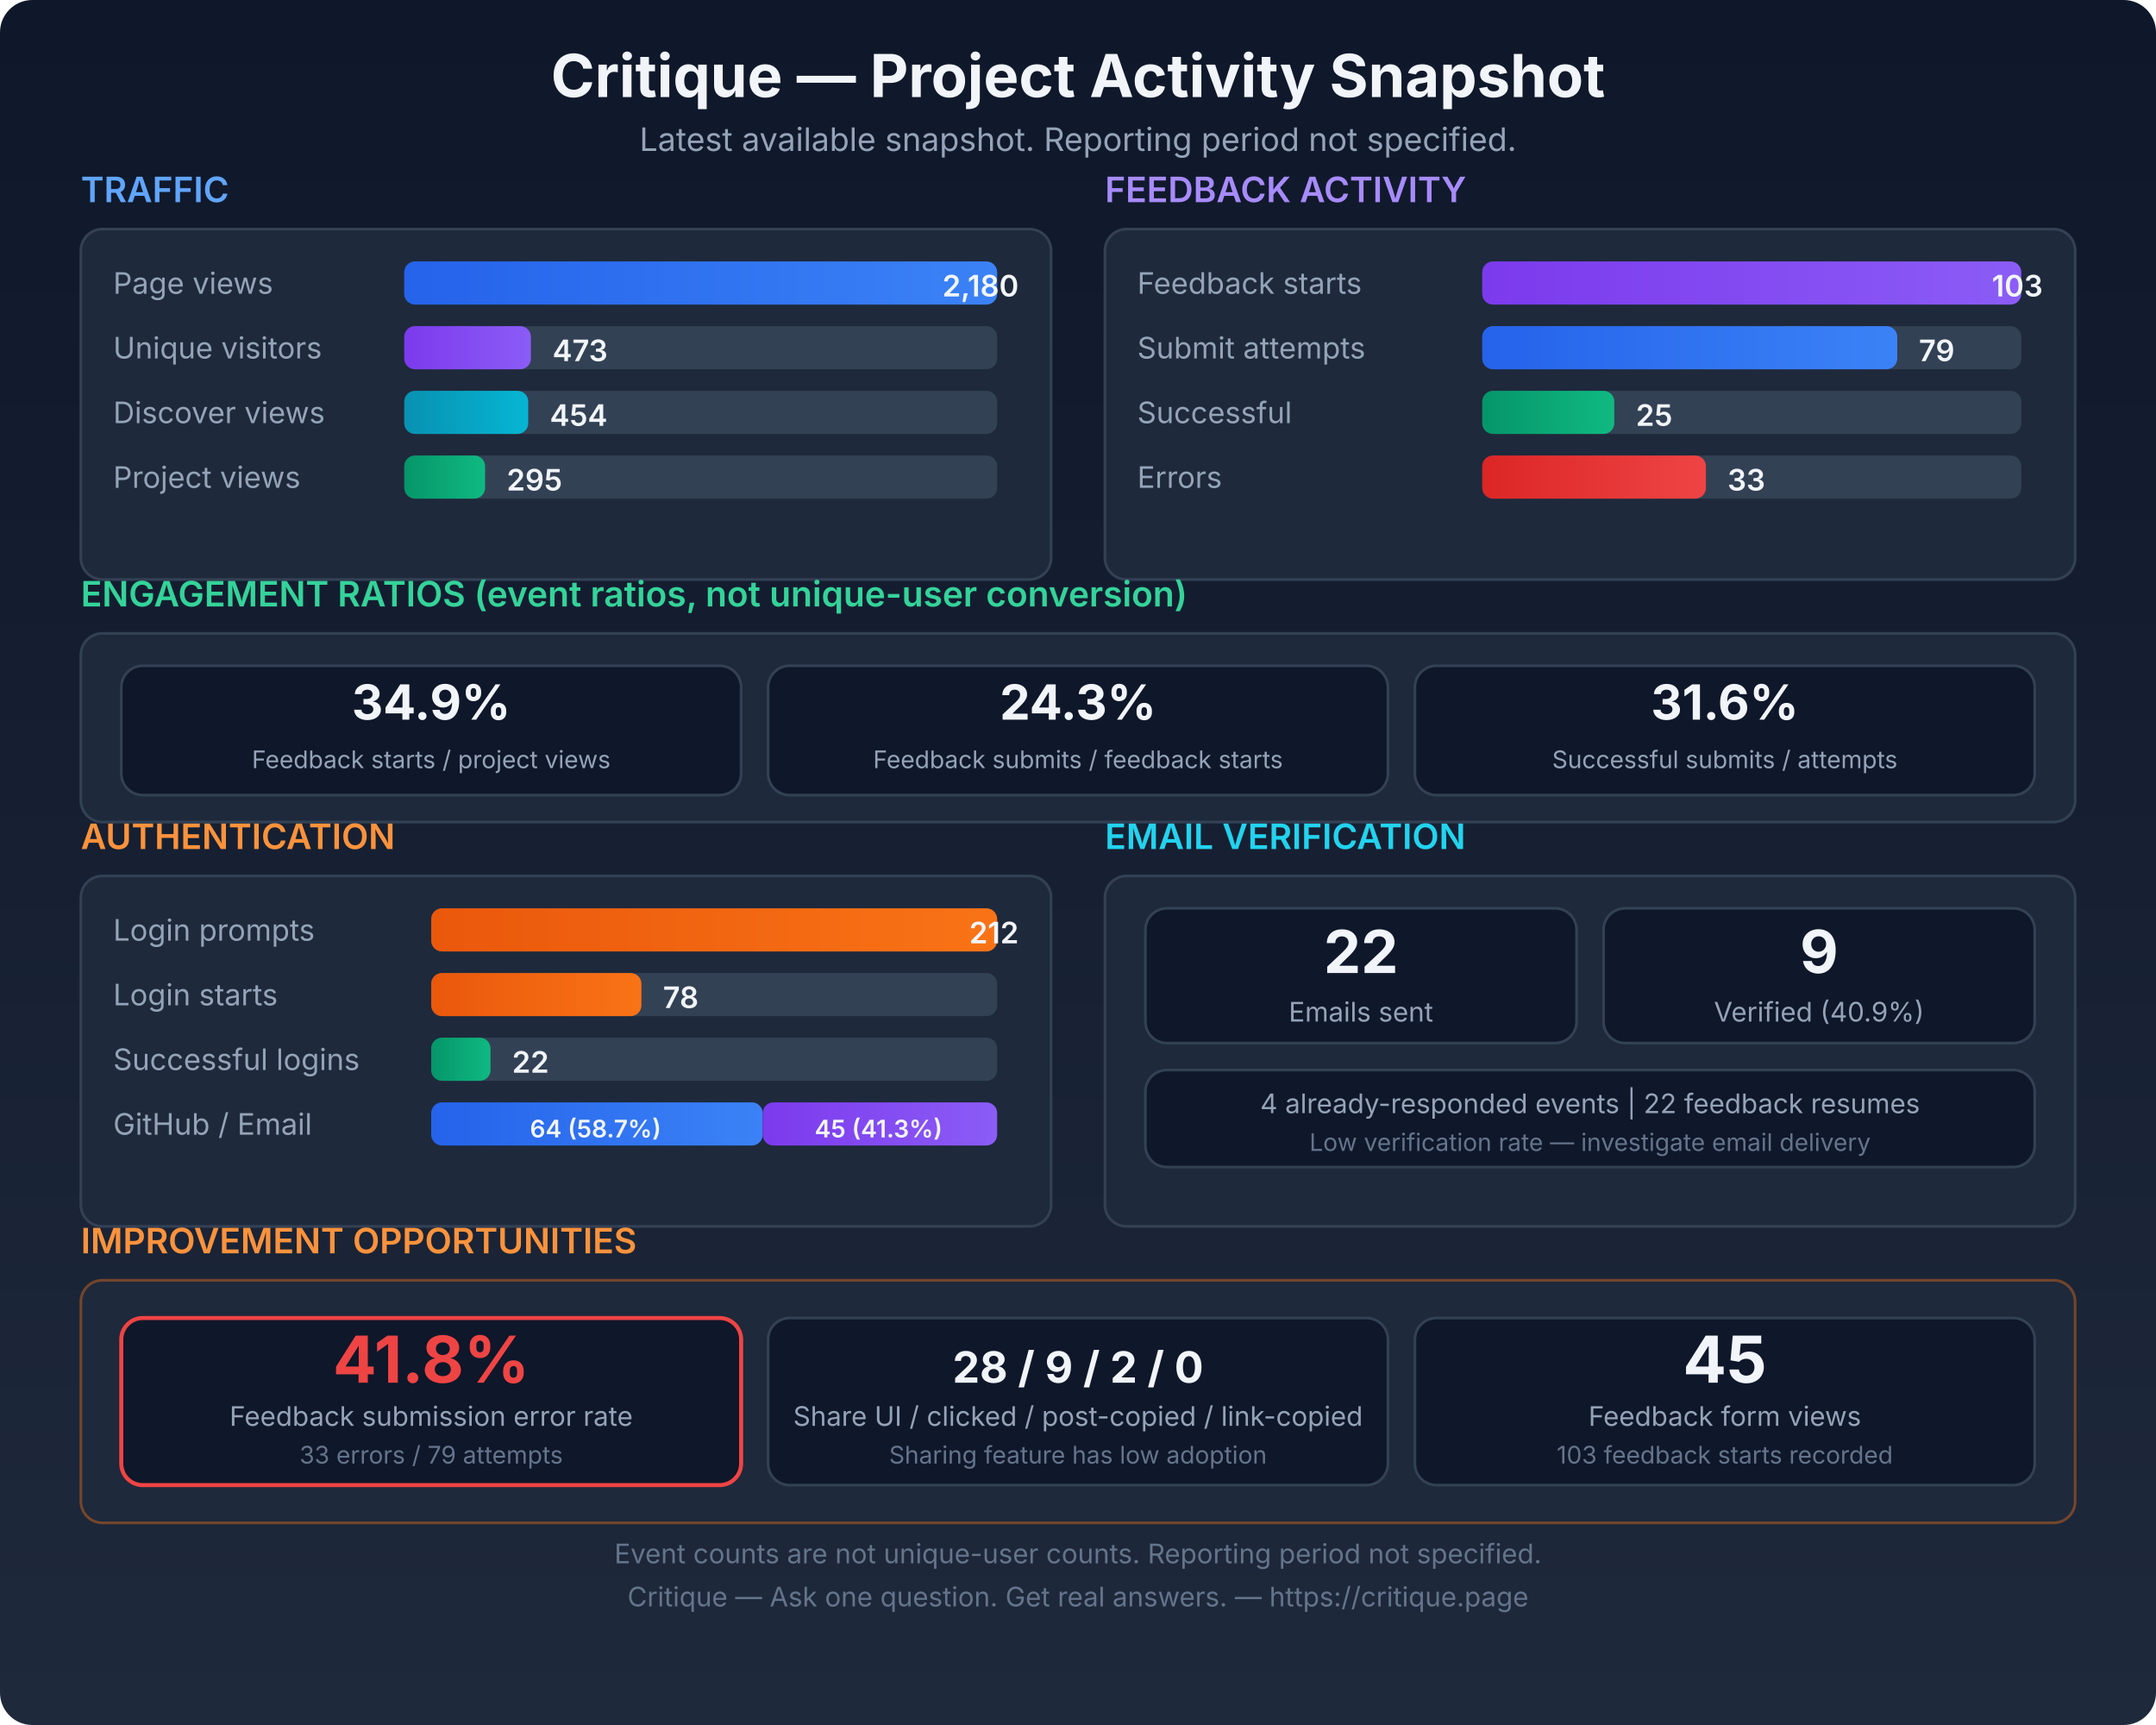
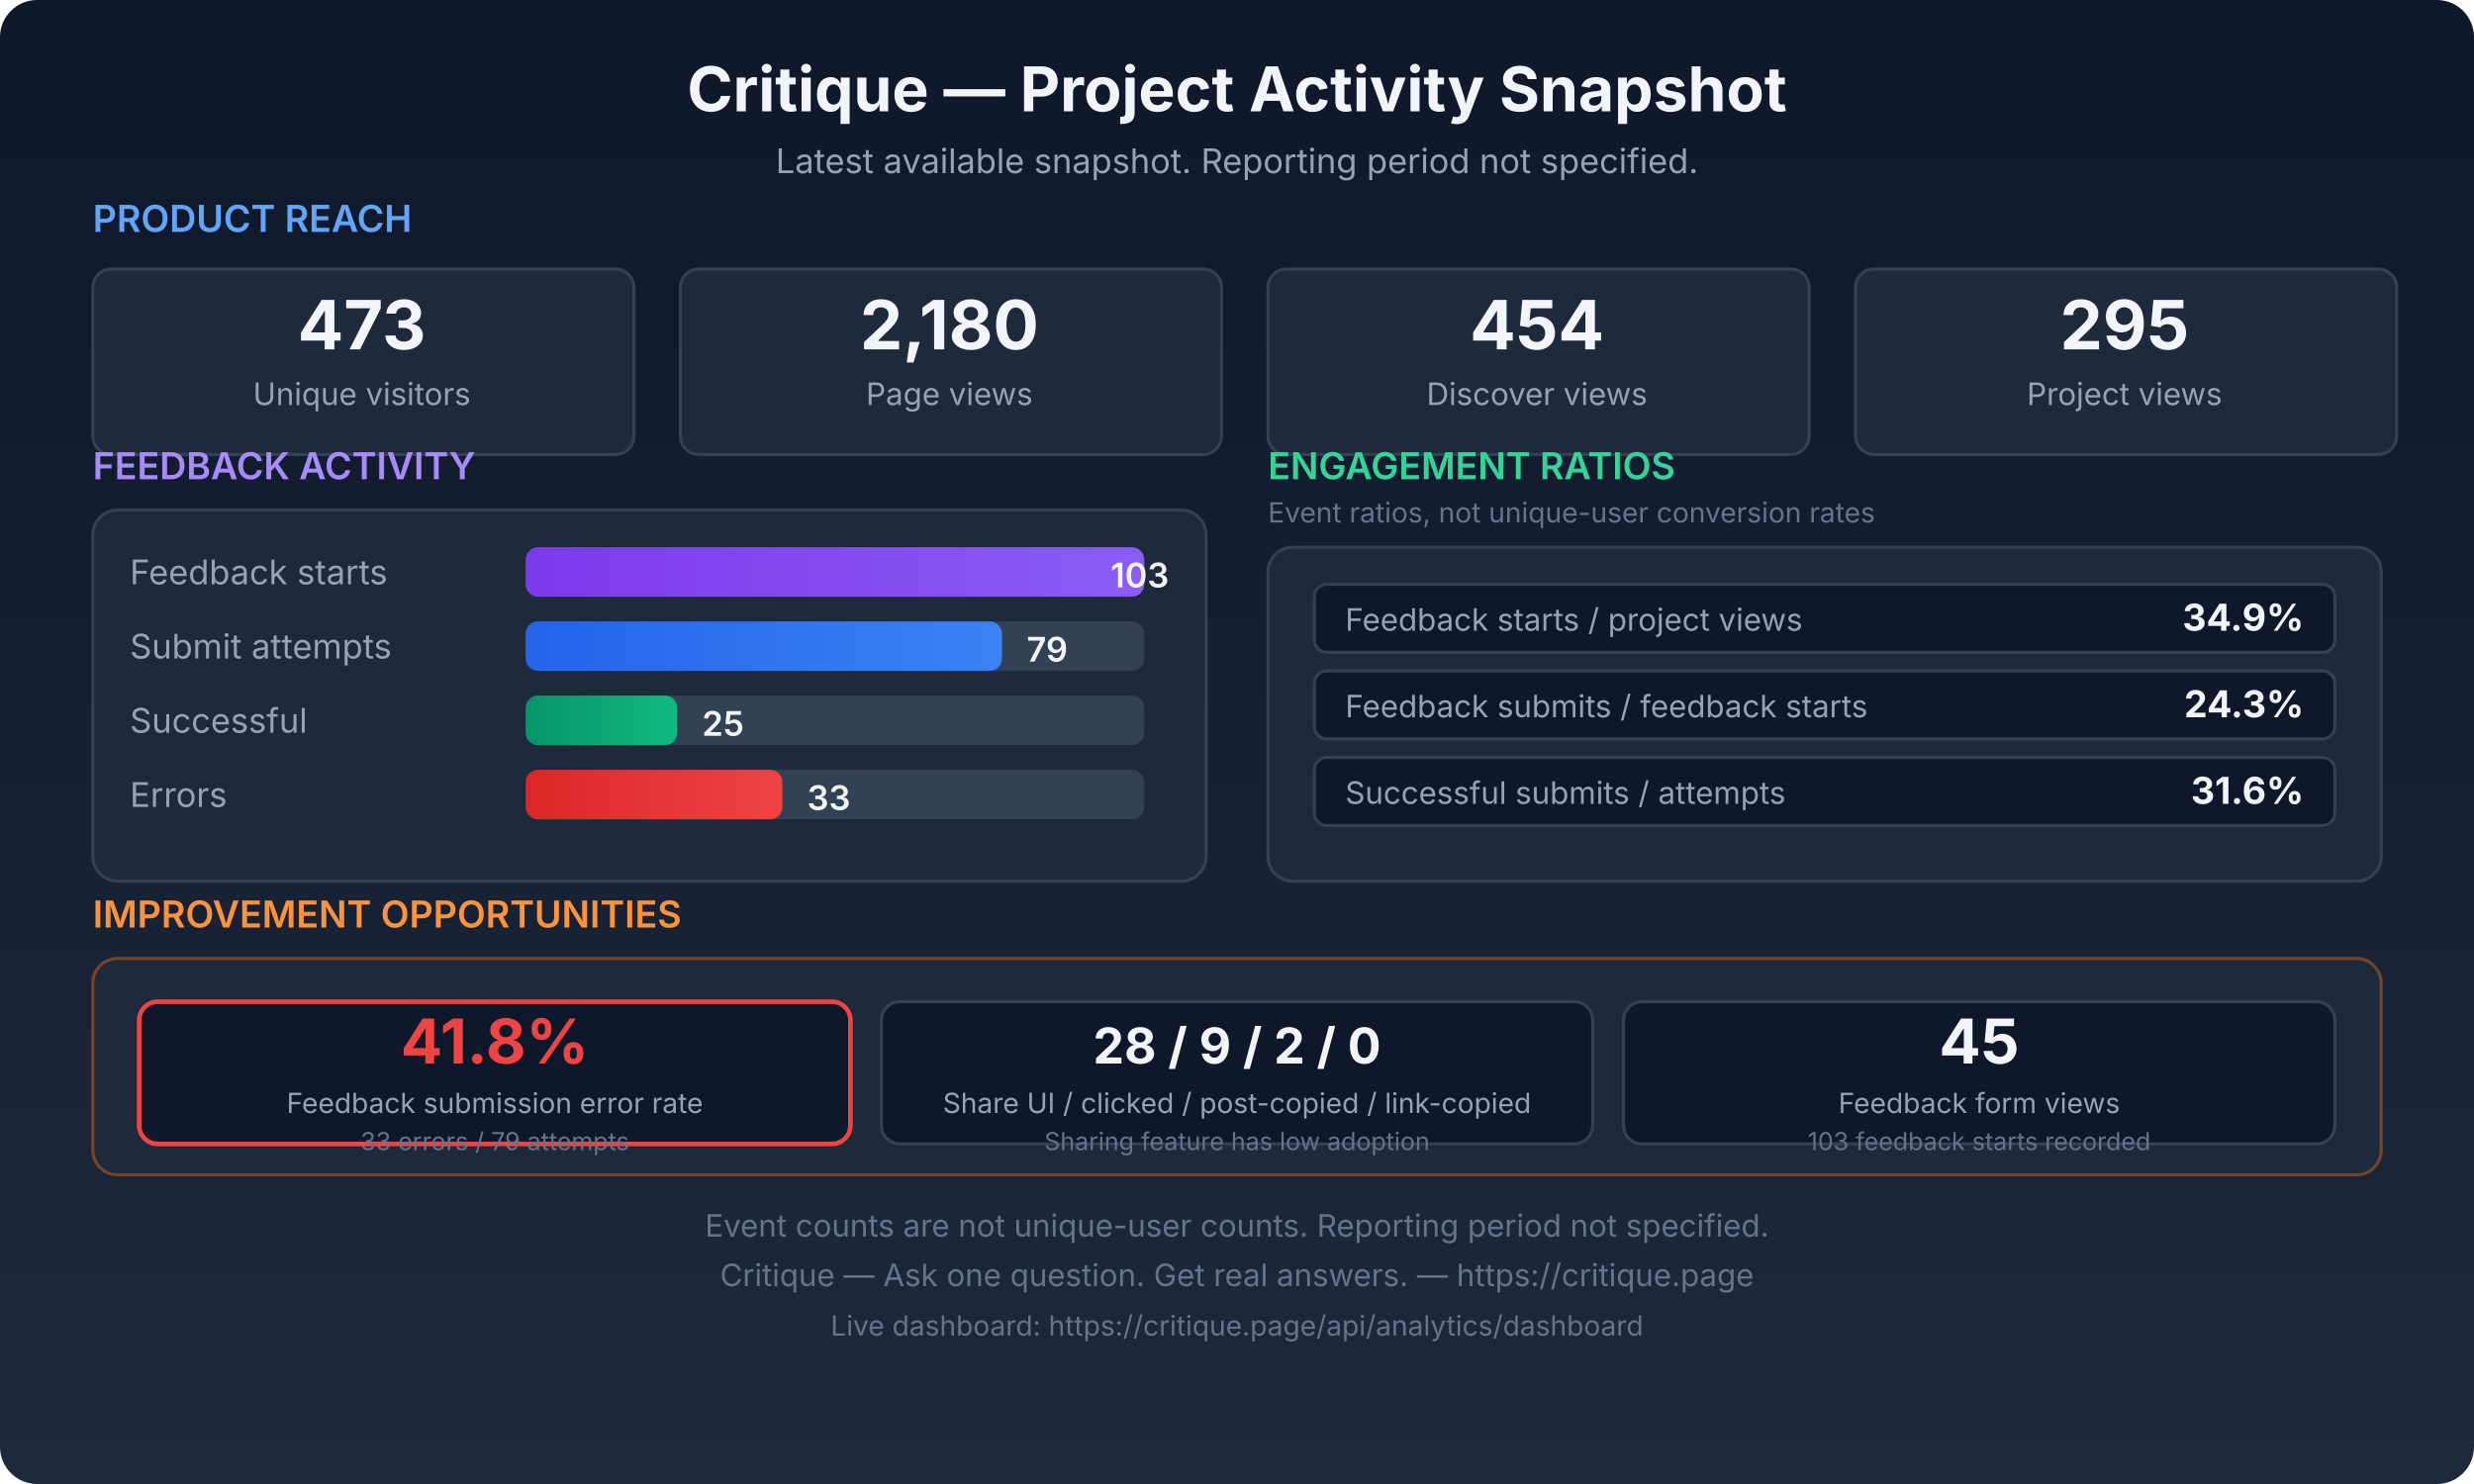
- <svg xmlns="http://www.w3.org/2000/svg" viewBox="0 0 800 640" width="800" height="640" role="img" aria-labelledby="title desc">
+ <svg xmlns="http://www.w3.org/2000/svg" viewBox="0 0 800 480" width="800" height="480" role="img" aria-labelledby="title desc">
  <defs>
    <linearGradient id="bgGrad" x1="0" y1="0" x2="0" y2="1">
      <stop offset="0%" stop-color="#0f172a" />
      <stop offset="100%" stop-color="#1e293b" />
    </linearGradient>
    <linearGradient id="blueBar" x1="0" y1="0" x2="1" y2="0">
      <stop offset="0%" stop-color="#2563eb" />
      <stop offset="100%" stop-color="#3b82f6" />
    </linearGradient>
    <linearGradient id="purpleBar" x1="0" y1="0" x2="1" y2="0">
      <stop offset="0%" stop-color="#7c3aed" />
      <stop offset="100%" stop-color="#8b5cf6" />
    </linearGradient>
    <linearGradient id="greenBar" x1="0" y1="0" x2="1" y2="0">
      <stop offset="0%" stop-color="#059669" />
      <stop offset="100%" stop-color="#10b981" />
    </linearGradient>
-     <linearGradient id="orangeBar" x1="0" y1="0" x2="1" y2="0">
-       <stop offset="0%" stop-color="#ea580c" />
-       <stop offset="100%" stop-color="#f97316" />
-     </linearGradient>
    <linearGradient id="redBar" x1="0" y1="0" x2="1" y2="0">
      <stop offset="0%" stop-color="#dc2626" />
      <stop offset="100%" stop-color="#ef4444" />
    </linearGradient>
    <linearGradient id="cyanBar" x1="0" y1="0" x2="1" y2="0">
      <stop offset="0%" stop-color="#0891b2" />
      <stop offset="100%" stop-color="#06b6d4" />
    </linearGradient>
  </defs>
-   <rect width="800" height="640" fill="url(#bgGrad)" rx="12" />
-   <text x="400" y="36" text-anchor="middle" fill="#f1f5f9" font-size="22" font-weight="700" font-family="system-ui, -apple-system, sans-serif">Critique — Project Activity Snapshot</text>
-   <text x="400" y="56" text-anchor="middle" fill="#94a3b8" font-size="12" font-family="system-ui, -apple-system, sans-serif">Latest available snapshot. Reporting period not specified.</text>
+   <rect width="800" height="480" fill="url(#bgGrad)" rx="12" />
+   <text x="400" y="36" text-anchor="middle" fill="#f1f5f9" font-size="20" font-weight="700" font-family="system-ui, -apple-system, sans-serif">Critique — Project Activity Snapshot</text>
+   <text x="400" y="56" text-anchor="middle" fill="#94a3b8" font-size="11" font-family="system-ui, -apple-system, sans-serif">Latest available snapshot. Reporting period not specified.</text>
  <g transform="translate(30, 75)">
-     <text x="0" y="0" fill="#60a5fa" font-size="13" font-weight="600" font-family="system-ui, -apple-system, sans-serif">TRAFFIC</text>
-     <rect x="0" y="10" width="360" height="130" rx="8" fill="#1e293b" stroke="#334155" stroke-width="1" />
-     <text x="12" y="34" fill="#94a3b8" font-size="11" font-family="system-ui, -apple-system, sans-serif">Page views</text>
-     <rect x="120" y="22" width="220" height="16" rx="4" fill="#334155" />
-     <rect x="120" y="22" width="220" height="16" rx="4" fill="url(#blueBar)" />
-     <text x="348" y="35" text-anchor="end" fill="#f1f5f9" font-size="11" font-weight="600" font-family="system-ui, -apple-system, sans-serif">2,180</text>
-     <text x="12" y="58" fill="#94a3b8" font-size="11" font-family="system-ui, -apple-system, sans-serif">Unique visitors</text>
-     <rect x="120" y="46" width="220" height="16" rx="4" fill="#334155" />
-     <rect x="120" y="46" width="47" height="16" rx="4" fill="url(#purpleBar)" />
-     <text x="175" y="59" fill="#f1f5f9" font-size="11" font-weight="600" font-family="system-ui, -apple-system, sans-serif">473</text>
-     <text x="12" y="82" fill="#94a3b8" font-size="11" font-family="system-ui, -apple-system, sans-serif">Discover views</text>
-     <rect x="120" y="70" width="220" height="16" rx="4" fill="#334155" />
-     <rect x="120" y="70" width="46" height="16" rx="4" fill="url(#cyanBar)" />
-     <text x="174" y="83" fill="#f1f5f9" font-size="11" font-weight="600" font-family="system-ui, -apple-system, sans-serif">454</text>
-     <text x="12" y="106" fill="#94a3b8" font-size="11" font-family="system-ui, -apple-system, sans-serif">Project views</text>
-     <rect x="120" y="94" width="220" height="16" rx="4" fill="#334155" />
-     <rect x="120" y="94" width="30" height="16" rx="4" fill="url(#greenBar)" />
-     <text x="158" y="107" fill="#f1f5f9" font-size="11" font-weight="600" font-family="system-ui, -apple-system, sans-serif">295</text>
+     <text x="0" y="0" fill="#60a5fa" font-size="12" font-weight="600" font-family="system-ui, -apple-system, sans-serif">PRODUCT REACH</text>
+     <rect x="0" y="12" width="175" height="60" rx="6" fill="#1e293b" stroke="#334155" stroke-width="1" />
+     <text x="87" y="38" text-anchor="middle" fill="#f1f5f9" font-size="22" font-weight="700" font-family="system-ui, -apple-system, sans-serif">473</text>
+     <text x="87" y="56" text-anchor="middle" fill="#94a3b8" font-size="10" font-family="system-ui, -apple-system, sans-serif">Unique visitors</text>
+     <rect x="190" y="12" width="175" height="60" rx="6" fill="#1e293b" stroke="#334155" stroke-width="1" />
+     <text x="277" y="38" text-anchor="middle" fill="#f1f5f9" font-size="22" font-weight="700" font-family="system-ui, -apple-system, sans-serif">2,180</text>
+     <text x="277" y="56" text-anchor="middle" fill="#94a3b8" font-size="10" font-family="system-ui, -apple-system, sans-serif">Page views</text>
+     <rect x="380" y="12" width="175" height="60" rx="6" fill="#1e293b" stroke="#334155" stroke-width="1" />
+     <text x="467" y="38" text-anchor="middle" fill="#f1f5f9" font-size="22" font-weight="700" font-family="system-ui, -apple-system, sans-serif">454</text>
+     <text x="467" y="56" text-anchor="middle" fill="#94a3b8" font-size="10" font-family="system-ui, -apple-system, sans-serif">Discover views</text>
+     <rect x="570" y="12" width="175" height="60" rx="6" fill="#1e293b" stroke="#334155" stroke-width="1" />
+     <text x="657" y="38" text-anchor="middle" fill="#f1f5f9" font-size="22" font-weight="700" font-family="system-ui, -apple-system, sans-serif">295</text>
+     <text x="657" y="56" text-anchor="middle" fill="#94a3b8" font-size="10" font-family="system-ui, -apple-system, sans-serif">Project views</text>
  </g>
-   <g transform="translate(410, 75)">
-     <text x="0" y="0" fill="#a78bfa" font-size="13" font-weight="600" font-family="system-ui, -apple-system, sans-serif">FEEDBACK ACTIVITY</text>
-     <rect x="0" y="10" width="360" height="130" rx="8" fill="#1e293b" stroke="#334155" stroke-width="1" />
+   <g transform="translate(30, 155)">
+     <text x="0" y="0" fill="#a78bfa" font-size="12" font-weight="600" font-family="system-ui, -apple-system, sans-serif">FEEDBACK ACTIVITY</text>
+     <rect x="0" y="10" width="360" height="120" rx="8" fill="#1e293b" stroke="#334155" stroke-width="1" />
    <text x="12" y="34" fill="#94a3b8" font-size="11" font-family="system-ui, -apple-system, sans-serif">Feedback starts</text>
    <rect x="140" y="22" width="200" height="16" rx="4" fill="#334155" />
    <rect x="140" y="22" width="200" height="16" rx="4" fill="url(#purpleBar)" />
    <text x="348" y="35" text-anchor="end" fill="#f1f5f9" font-size="11" font-weight="600" font-family="system-ui, -apple-system, sans-serif">103</text>
    <text x="12" y="58" fill="#94a3b8" font-size="11" font-family="system-ui, -apple-system, sans-serif">Submit attempts</text>
    <rect x="140" y="46" width="200" height="16" rx="4" fill="#334155" />
    <rect x="140" y="46" width="154" height="16" rx="4" fill="url(#blueBar)" />
    <text x="302" y="59" fill="#f1f5f9" font-size="11" font-weight="600" font-family="system-ui, -apple-system, sans-serif">79</text>
    <text x="12" y="82" fill="#94a3b8" font-size="11" font-family="system-ui, -apple-system, sans-serif">Successful</text>
    <rect x="140" y="70" width="200" height="16" rx="4" fill="#334155" />
    <rect x="140" y="70" width="49" height="16" rx="4" fill="url(#greenBar)" />
    <text x="197" y="83" fill="#f1f5f9" font-size="11" font-weight="600" font-family="system-ui, -apple-system, sans-serif">25</text>
    <text x="12" y="106" fill="#94a3b8" font-size="11" font-family="system-ui, -apple-system, sans-serif">Errors</text>
    <rect x="140" y="94" width="200" height="16" rx="4" fill="#334155" />
    <rect x="140" y="94" width="83" height="16" rx="4" fill="url(#redBar)" />
    <text x="231" y="107" fill="#f1f5f9" font-size="11" font-weight="600" font-family="system-ui, -apple-system, sans-serif">33</text>
  </g>
-   <g transform="translate(30, 225)">
-     <text x="0" y="0" fill="#34d399" font-size="13" font-weight="600" font-family="system-ui, -apple-system, sans-serif">ENGAGEMENT RATIOS (event ratios, not unique-user conversion)</text>
-     <rect x="0" y="10" width="740" height="70" rx="8" fill="#1e293b" stroke="#334155" stroke-width="1" />
-     <rect x="15" y="22" width="230" height="48" rx="8" fill="#0f172a" stroke="#334155" stroke-width="1" />
-     <text x="130" y="42" text-anchor="middle" fill="#f1f5f9" font-size="18" font-weight="700" font-family="system-ui, -apple-system, sans-serif">34.9%</text>
-     <text x="130" y="60" text-anchor="middle" fill="#94a3b8" font-size="9" font-family="system-ui, -apple-system, sans-serif">Feedback starts / project views</text>
-     <rect x="255" y="22" width="230" height="48" rx="8" fill="#0f172a" stroke="#334155" stroke-width="1" />
-     <text x="370" y="42" text-anchor="middle" fill="#f1f5f9" font-size="18" font-weight="700" font-family="system-ui, -apple-system, sans-serif">24.3%</text>
-     <text x="370" y="60" text-anchor="middle" fill="#94a3b8" font-size="9" font-family="system-ui, -apple-system, sans-serif">Feedback submits / feedback starts</text>
-     <rect x="495" y="22" width="230" height="48" rx="8" fill="#0f172a" stroke="#334155" stroke-width="1" />
-     <text x="610" y="42" text-anchor="middle" fill="#f1f5f9" font-size="18" font-weight="700" font-family="system-ui, -apple-system, sans-serif">31.6%</text>
-     <text x="610" y="60" text-anchor="middle" fill="#94a3b8" font-size="9" font-family="system-ui, -apple-system, sans-serif">Successful submits / attempts</text>
+   <g transform="translate(410, 155)">
+     <text x="0" y="0" fill="#34d399" font-size="12" font-weight="600" font-family="system-ui, -apple-system, sans-serif">ENGAGEMENT RATIOS</text>
+     <text x="0" y="14" fill="#64748b" font-size="9" font-family="system-ui, -apple-system, sans-serif">Event ratios, not unique-user conversion rates</text>
+     <rect x="0" y="22" width="360" height="108" rx="8" fill="#1e293b" stroke="#334155" stroke-width="1" />
+     <rect x="15" y="34" width="330" height="22" rx="4" fill="#0f172a" stroke="#334155" stroke-width="1" />
+     <text x="25" y="49" fill="#94a3b8" font-size="10" font-family="system-ui, -apple-system, sans-serif">Feedback starts / project views</text>
+     <text x="335" y="49" text-anchor="end" fill="#f1f5f9" font-size="12" font-weight="700" font-family="system-ui, -apple-system, sans-serif">34.9%</text>
+     <rect x="15" y="62" width="330" height="22" rx="4" fill="#0f172a" stroke="#334155" stroke-width="1" />
+     <text x="25" y="77" fill="#94a3b8" font-size="10" font-family="system-ui, -apple-system, sans-serif">Feedback submits / feedback starts</text>
+     <text x="335" y="77" text-anchor="end" fill="#f1f5f9" font-size="12" font-weight="700" font-family="system-ui, -apple-system, sans-serif">24.3%</text>
+     <rect x="15" y="90" width="330" height="22" rx="4" fill="#0f172a" stroke="#334155" stroke-width="1" />
+     <text x="25" y="105" fill="#94a3b8" font-size="10" font-family="system-ui, -apple-system, sans-serif">Successful submits / attempts</text>
+     <text x="335" y="105" text-anchor="end" fill="#f1f5f9" font-size="12" font-weight="700" font-family="system-ui, -apple-system, sans-serif">31.6%</text>
  </g>
-   <g transform="translate(30, 315)">
-     <text x="0" y="0" fill="#fb923c" font-size="13" font-weight="600" font-family="system-ui, -apple-system, sans-serif">AUTHENTICATION</text>
-     <rect x="0" y="10" width="360" height="130" rx="8" fill="#1e293b" stroke="#334155" stroke-width="1" />
-     <text x="12" y="34" fill="#94a3b8" font-size="11" font-family="system-ui, -apple-system, sans-serif">Login prompts</text>
-     <rect x="130" y="22" width="210" height="16" rx="4" fill="#334155" />
-     <rect x="130" y="22" width="210" height="16" rx="4" fill="url(#orangeBar)" />
-     <text x="348" y="35" text-anchor="end" fill="#f1f5f9" font-size="11" font-weight="600" font-family="system-ui, -apple-system, sans-serif">212</text>
-     <text x="12" y="58" fill="#94a3b8" font-size="11" font-family="system-ui, -apple-system, sans-serif">Login starts</text>
-     <rect x="130" y="46" width="210" height="16" rx="4" fill="#334155" />
-     <rect x="130" y="46" width="78" height="16" rx="4" fill="url(#orangeBar)" />
-     <text x="216" y="59" fill="#f1f5f9" font-size="11" font-weight="600" font-family="system-ui, -apple-system, sans-serif">78</text>
-     <text x="12" y="82" fill="#94a3b8" font-size="11" font-family="system-ui, -apple-system, sans-serif">Successful logins</text>
-     <rect x="130" y="70" width="210" height="16" rx="4" fill="#334155" />
-     <rect x="130" y="70" width="22" height="16" rx="4" fill="url(#greenBar)" />
-     <text x="160" y="83" fill="#f1f5f9" font-size="11" font-weight="600" font-family="system-ui, -apple-system, sans-serif">22</text>
-     <text x="12" y="106" fill="#94a3b8" font-size="11" font-family="system-ui, -apple-system, sans-serif">GitHub / Email</text>
-     <rect x="130" y="94" width="123" height="16" rx="4" fill="url(#blueBar)" />
-     <rect x="253" y="94" width="87" height="16" rx="4" fill="url(#purpleBar)" />
-     <text x="191" y="107" text-anchor="middle" fill="#f1f5f9" font-size="9" font-weight="600" font-family="system-ui, -apple-system, sans-serif">64 (58.7%)</text>
-     <text x="296" y="107" text-anchor="middle" fill="#f1f5f9" font-size="9" font-weight="600" font-family="system-ui, -apple-system, sans-serif">45 (41.3%)</text>
+   <g transform="translate(30, 300)">
+     <text x="0" y="0" fill="#fb923c" font-size="12" font-weight="600" font-family="system-ui, -apple-system, sans-serif">IMPROVEMENT OPPORTUNITIES</text>
+     <rect x="0" y="10" width="740" height="70" rx="8" fill="#1e293b" stroke="#f97316" stroke-width="1" stroke-opacity="0.4" />
+     <rect x="15" y="24" width="230" height="46" rx="6" fill="#0f172a" stroke="#ef4444" stroke-width="1.5" />
+     <text x="130" y="44" text-anchor="middle" fill="#ef4444" font-size="20" font-weight="700" font-family="system-ui, -apple-system, sans-serif">41.8%</text>
+     <text x="130" y="60" text-anchor="middle" fill="#94a3b8" font-size="9" font-family="system-ui, -apple-system, sans-serif">Feedback submission error rate</text>
+     <text x="130" y="72" text-anchor="middle" fill="#64748b" font-size="8" font-family="system-ui, -apple-system, sans-serif">33 errors / 79 attempts</text>
+     <rect x="255" y="24" width="230" height="46" rx="6" fill="#0f172a" stroke="#334155" stroke-width="1" />
+     <text x="370" y="44" text-anchor="middle" fill="#f1f5f9" font-size="16" font-weight="700" font-family="system-ui, -apple-system, sans-serif">28 / 9 / 2 / 0</text>
+     <text x="370" y="60" text-anchor="middle" fill="#94a3b8" font-size="9" font-family="system-ui, -apple-system, sans-serif">Share UI / clicked / post-copied / link-copied</text>
+     <text x="370" y="72" text-anchor="middle" fill="#64748b" font-size="8" font-family="system-ui, -apple-system, sans-serif">Sharing feature has low adoption</text>
+     <rect x="495" y="24" width="230" height="46" rx="6" fill="#0f172a" stroke="#334155" stroke-width="1" />
+     <text x="610" y="44" text-anchor="middle" fill="#f1f5f9" font-size="20" font-weight="700" font-family="system-ui, -apple-system, sans-serif">45</text>
+     <text x="610" y="60" text-anchor="middle" fill="#94a3b8" font-size="9" font-family="system-ui, -apple-system, sans-serif">Feedback form views</text>
+     <text x="610" y="72" text-anchor="middle" fill="#64748b" font-size="8" font-family="system-ui, -apple-system, sans-serif">103 feedback starts recorded</text>
  </g>
-   <g transform="translate(410, 315)">
-     <text x="0" y="0" fill="#22d3ee" font-size="13" font-weight="600" font-family="system-ui, -apple-system, sans-serif">EMAIL VERIFICATION</text>
-     <rect x="0" y="10" width="360" height="130" rx="8" fill="#1e293b" stroke="#334155" stroke-width="1" />
-     <rect x="15" y="22" width="160" height="50" rx="8" fill="#0f172a" stroke="#334155" stroke-width="1" />
-     <text x="95" y="46" text-anchor="middle" fill="#f1f5f9" font-size="22" font-weight="700" font-family="system-ui, -apple-system, sans-serif">22</text>
-     <text x="95" y="64" text-anchor="middle" fill="#94a3b8" font-size="10" font-family="system-ui, -apple-system, sans-serif">Emails sent</text>
-     <rect x="185" y="22" width="160" height="50" rx="8" fill="#0f172a" stroke="#334155" stroke-width="1" />
-     <text x="265" y="46" text-anchor="middle" fill="#f1f5f9" font-size="22" font-weight="700" font-family="system-ui, -apple-system, sans-serif">9</text>
-     <text x="265" y="64" text-anchor="middle" fill="#94a3b8" font-size="10" font-family="system-ui, -apple-system, sans-serif">Verified (40.9%)</text>
-     <rect x="15" y="82" width="330" height="36" rx="8" fill="#0f172a" stroke="#334155" stroke-width="1" />
-     <text x="180" y="98" text-anchor="middle" fill="#94a3b8" font-size="10" font-family="system-ui, -apple-system, sans-serif">4 already-responded events  |  22 feedback resumes</text>
-     <text x="180" y="112" text-anchor="middle" fill="#64748b" font-size="9" font-family="system-ui, -apple-system, sans-serif">Low verification rate — investigate email delivery</text>
-   </g>
-   <g transform="translate(30, 465)">
-     <text x="0" y="0" fill="#fb923c" font-size="13" font-weight="600" font-family="system-ui, -apple-system, sans-serif">IMPROVEMENT OPPORTUNITIES</text>
-     <rect x="0" y="10" width="740" height="90" rx="8" fill="#1e293b" stroke="#f97316" stroke-width="1" stroke-opacity="0.4" />
-     <rect x="15" y="24" width="230" height="62" rx="8" fill="#0f172a" stroke="#ef4444" stroke-width="1.5" />
-     <text x="130" y="48" text-anchor="middle" fill="#ef4444" font-size="24" font-weight="700" font-family="system-ui, -apple-system, sans-serif">41.8%</text>
-     <text x="130" y="64" text-anchor="middle" fill="#94a3b8" font-size="10" font-family="system-ui, -apple-system, sans-serif">Feedback submission error rate</text>
-     <text x="130" y="78" text-anchor="middle" fill="#64748b" font-size="9" font-family="system-ui, -apple-system, sans-serif">33 errors / 79 attempts</text>
-     <rect x="255" y="24" width="230" height="62" rx="8" fill="#0f172a" stroke="#334155" stroke-width="1" />
-     <text x="370" y="48" text-anchor="middle" fill="#f1f5f9" font-size="16" font-weight="700" font-family="system-ui, -apple-system, sans-serif">28 / 9 / 2 / 0</text>
-     <text x="370" y="64" text-anchor="middle" fill="#94a3b8" font-size="10" font-family="system-ui, -apple-system, sans-serif">Share UI / clicked / post-copied / link-copied</text>
-     <text x="370" y="78" text-anchor="middle" fill="#64748b" font-size="9" font-family="system-ui, -apple-system, sans-serif">Sharing feature has low adoption</text>
-     <rect x="495" y="24" width="230" height="62" rx="8" fill="#0f172a" stroke="#334155" stroke-width="1" />
-     <text x="610" y="48" text-anchor="middle" fill="#f1f5f9" font-size="24" font-weight="700" font-family="system-ui, -apple-system, sans-serif">45</text>
-     <text x="610" y="64" text-anchor="middle" fill="#94a3b8" font-size="10" font-family="system-ui, -apple-system, sans-serif">Feedback form views</text>
-     <text x="610" y="78" text-anchor="middle" fill="#64748b" font-size="9" font-family="system-ui, -apple-system, sans-serif">103 feedback starts recorded</text>
-   </g>
-   <text x="400" y="580" text-anchor="middle" fill="#64748b" font-size="10" font-family="system-ui, -apple-system, sans-serif">Event counts are not unique-user counts. Reporting period not specified.</text>
-   <text x="400" y="596" text-anchor="middle" fill="#64748b" font-size="10" font-family="system-ui, -apple-system, sans-serif">Critique — Ask one question. Get real answers. — https://critique.page</text>
+   <text x="400" y="400" text-anchor="middle" fill="#64748b" font-size="10" font-family="system-ui, -apple-system, sans-serif">Event counts are not unique-user counts. Reporting period not specified.</text>
+   <text x="400" y="416" text-anchor="middle" fill="#64748b" font-size="10" font-family="system-ui, -apple-system, sans-serif">Critique — Ask one question. Get real answers. — https://critique.page</text>
+   <text x="400" y="432" text-anchor="middle" fill="#64748b" font-size="9" font-family="system-ui, -apple-system, sans-serif">Live dashboard: https://critique.page/api/analytics/dashboard</text>
</svg>
